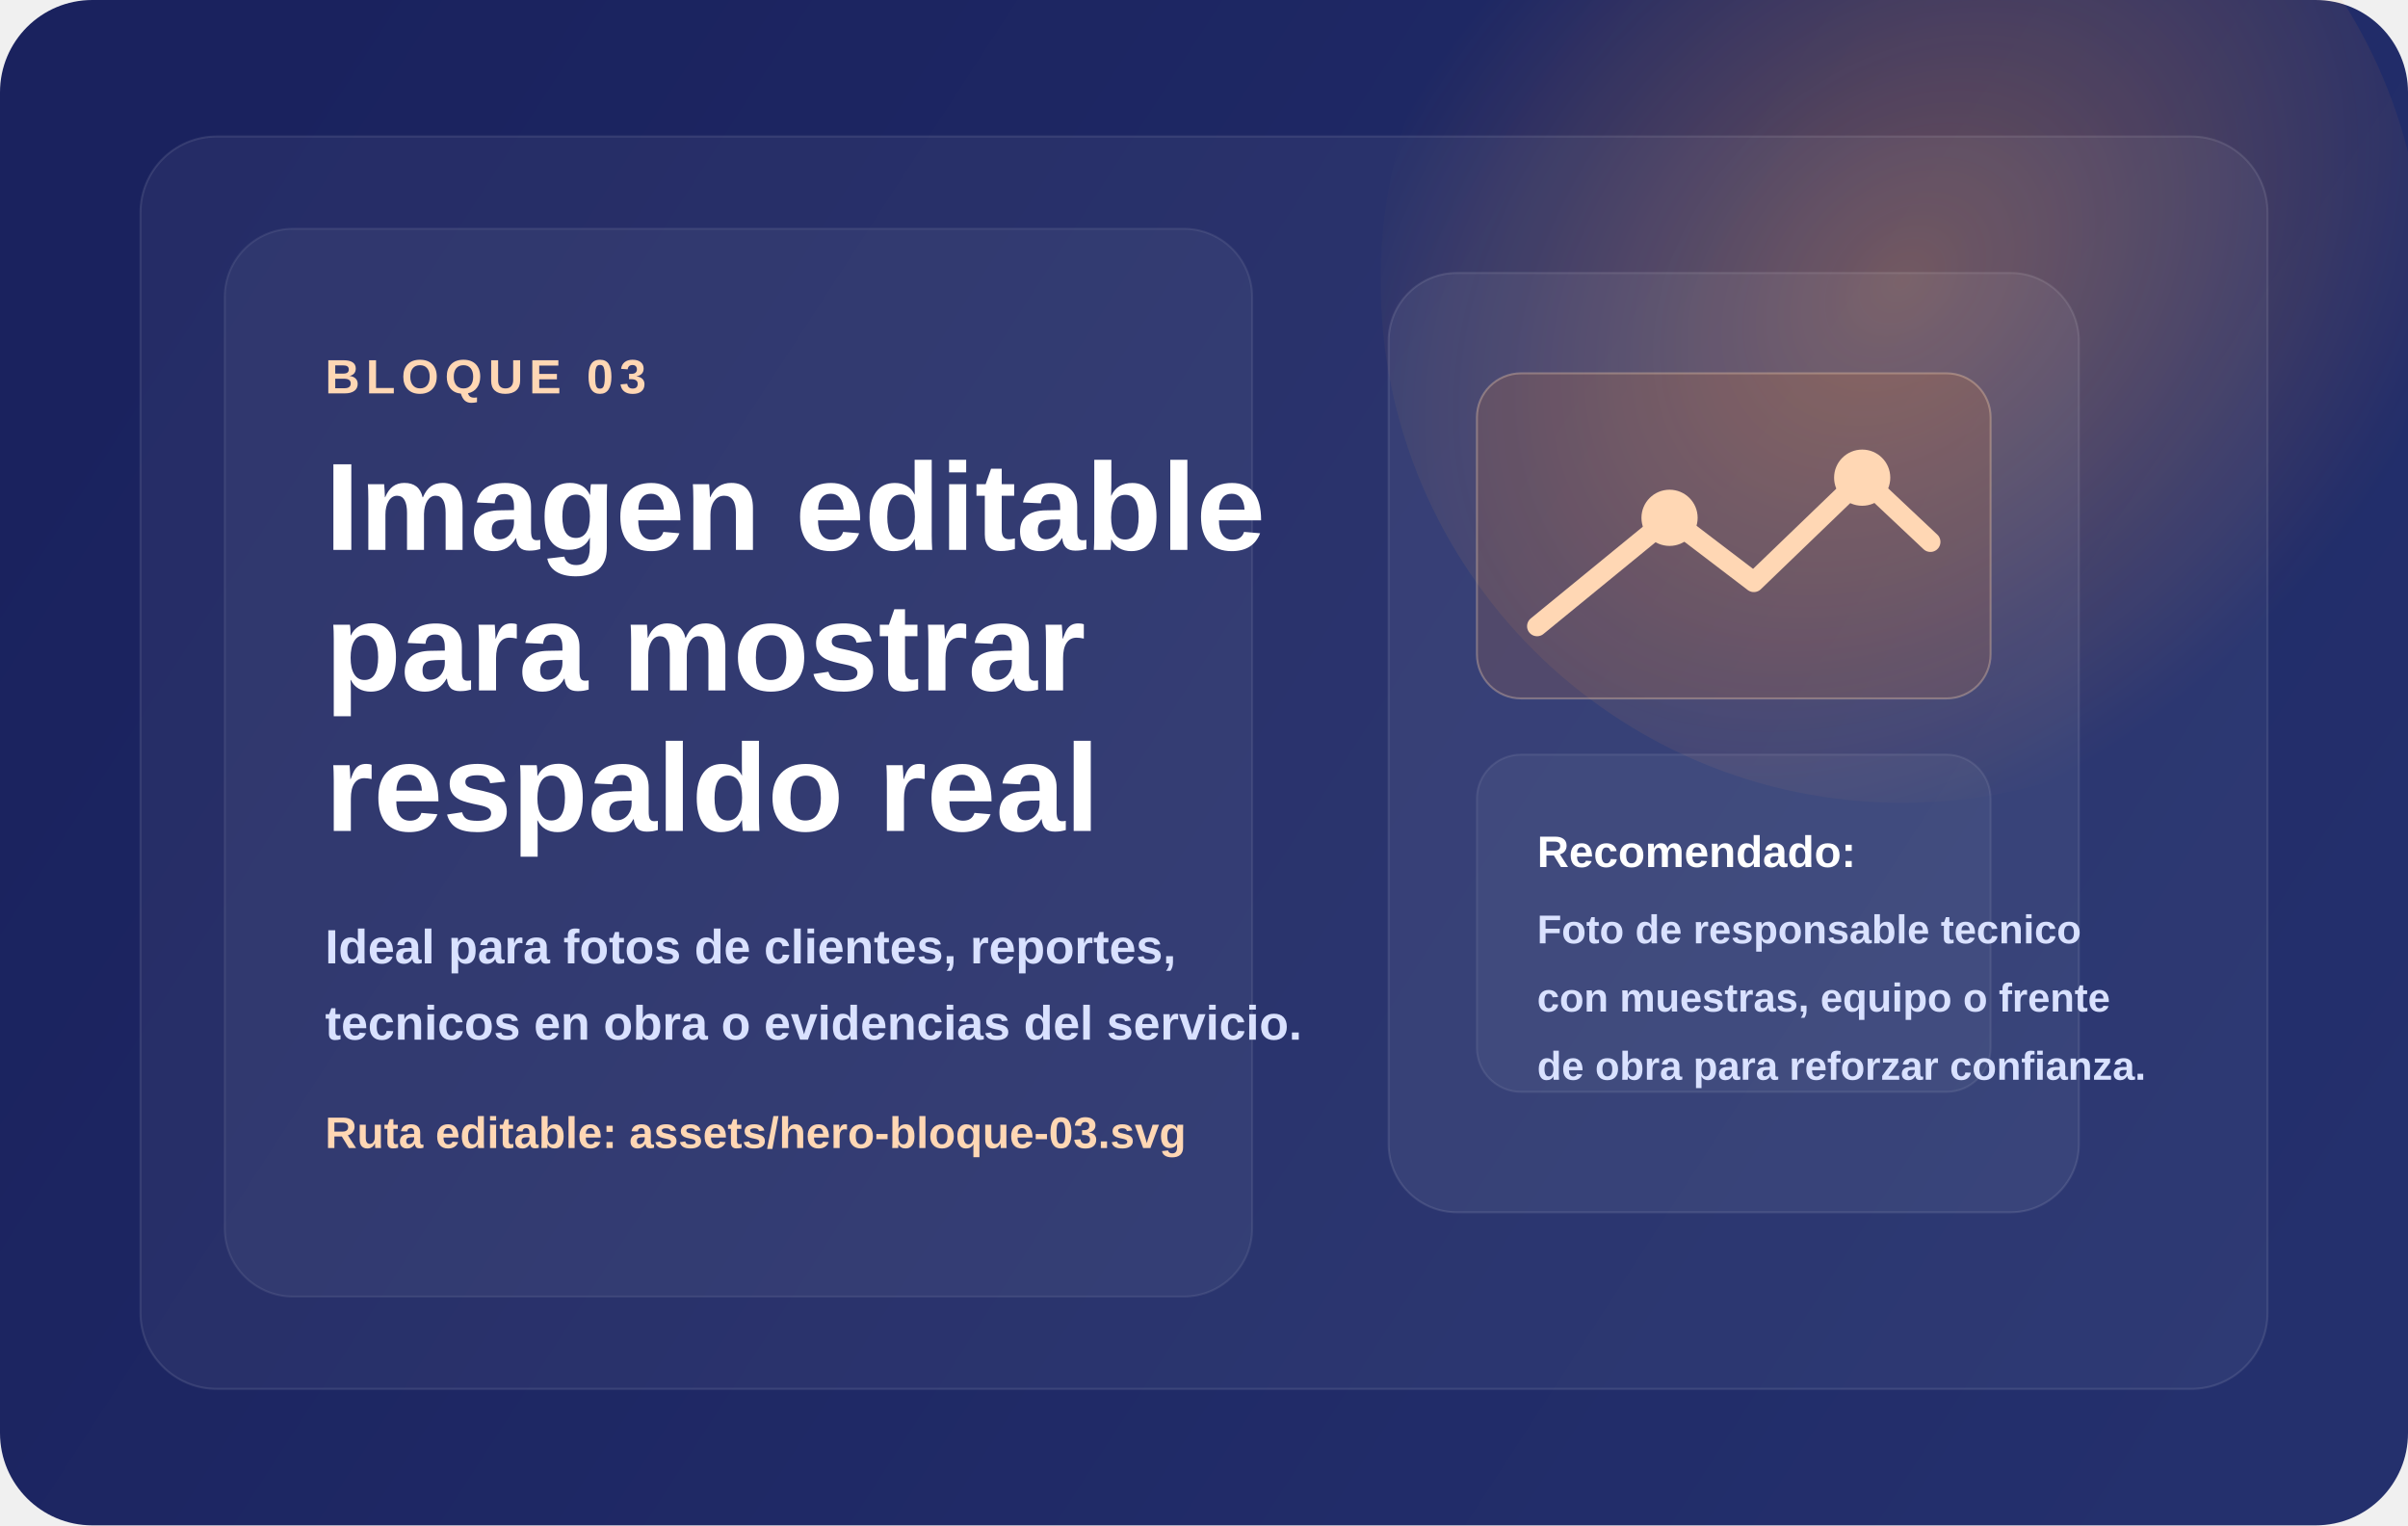
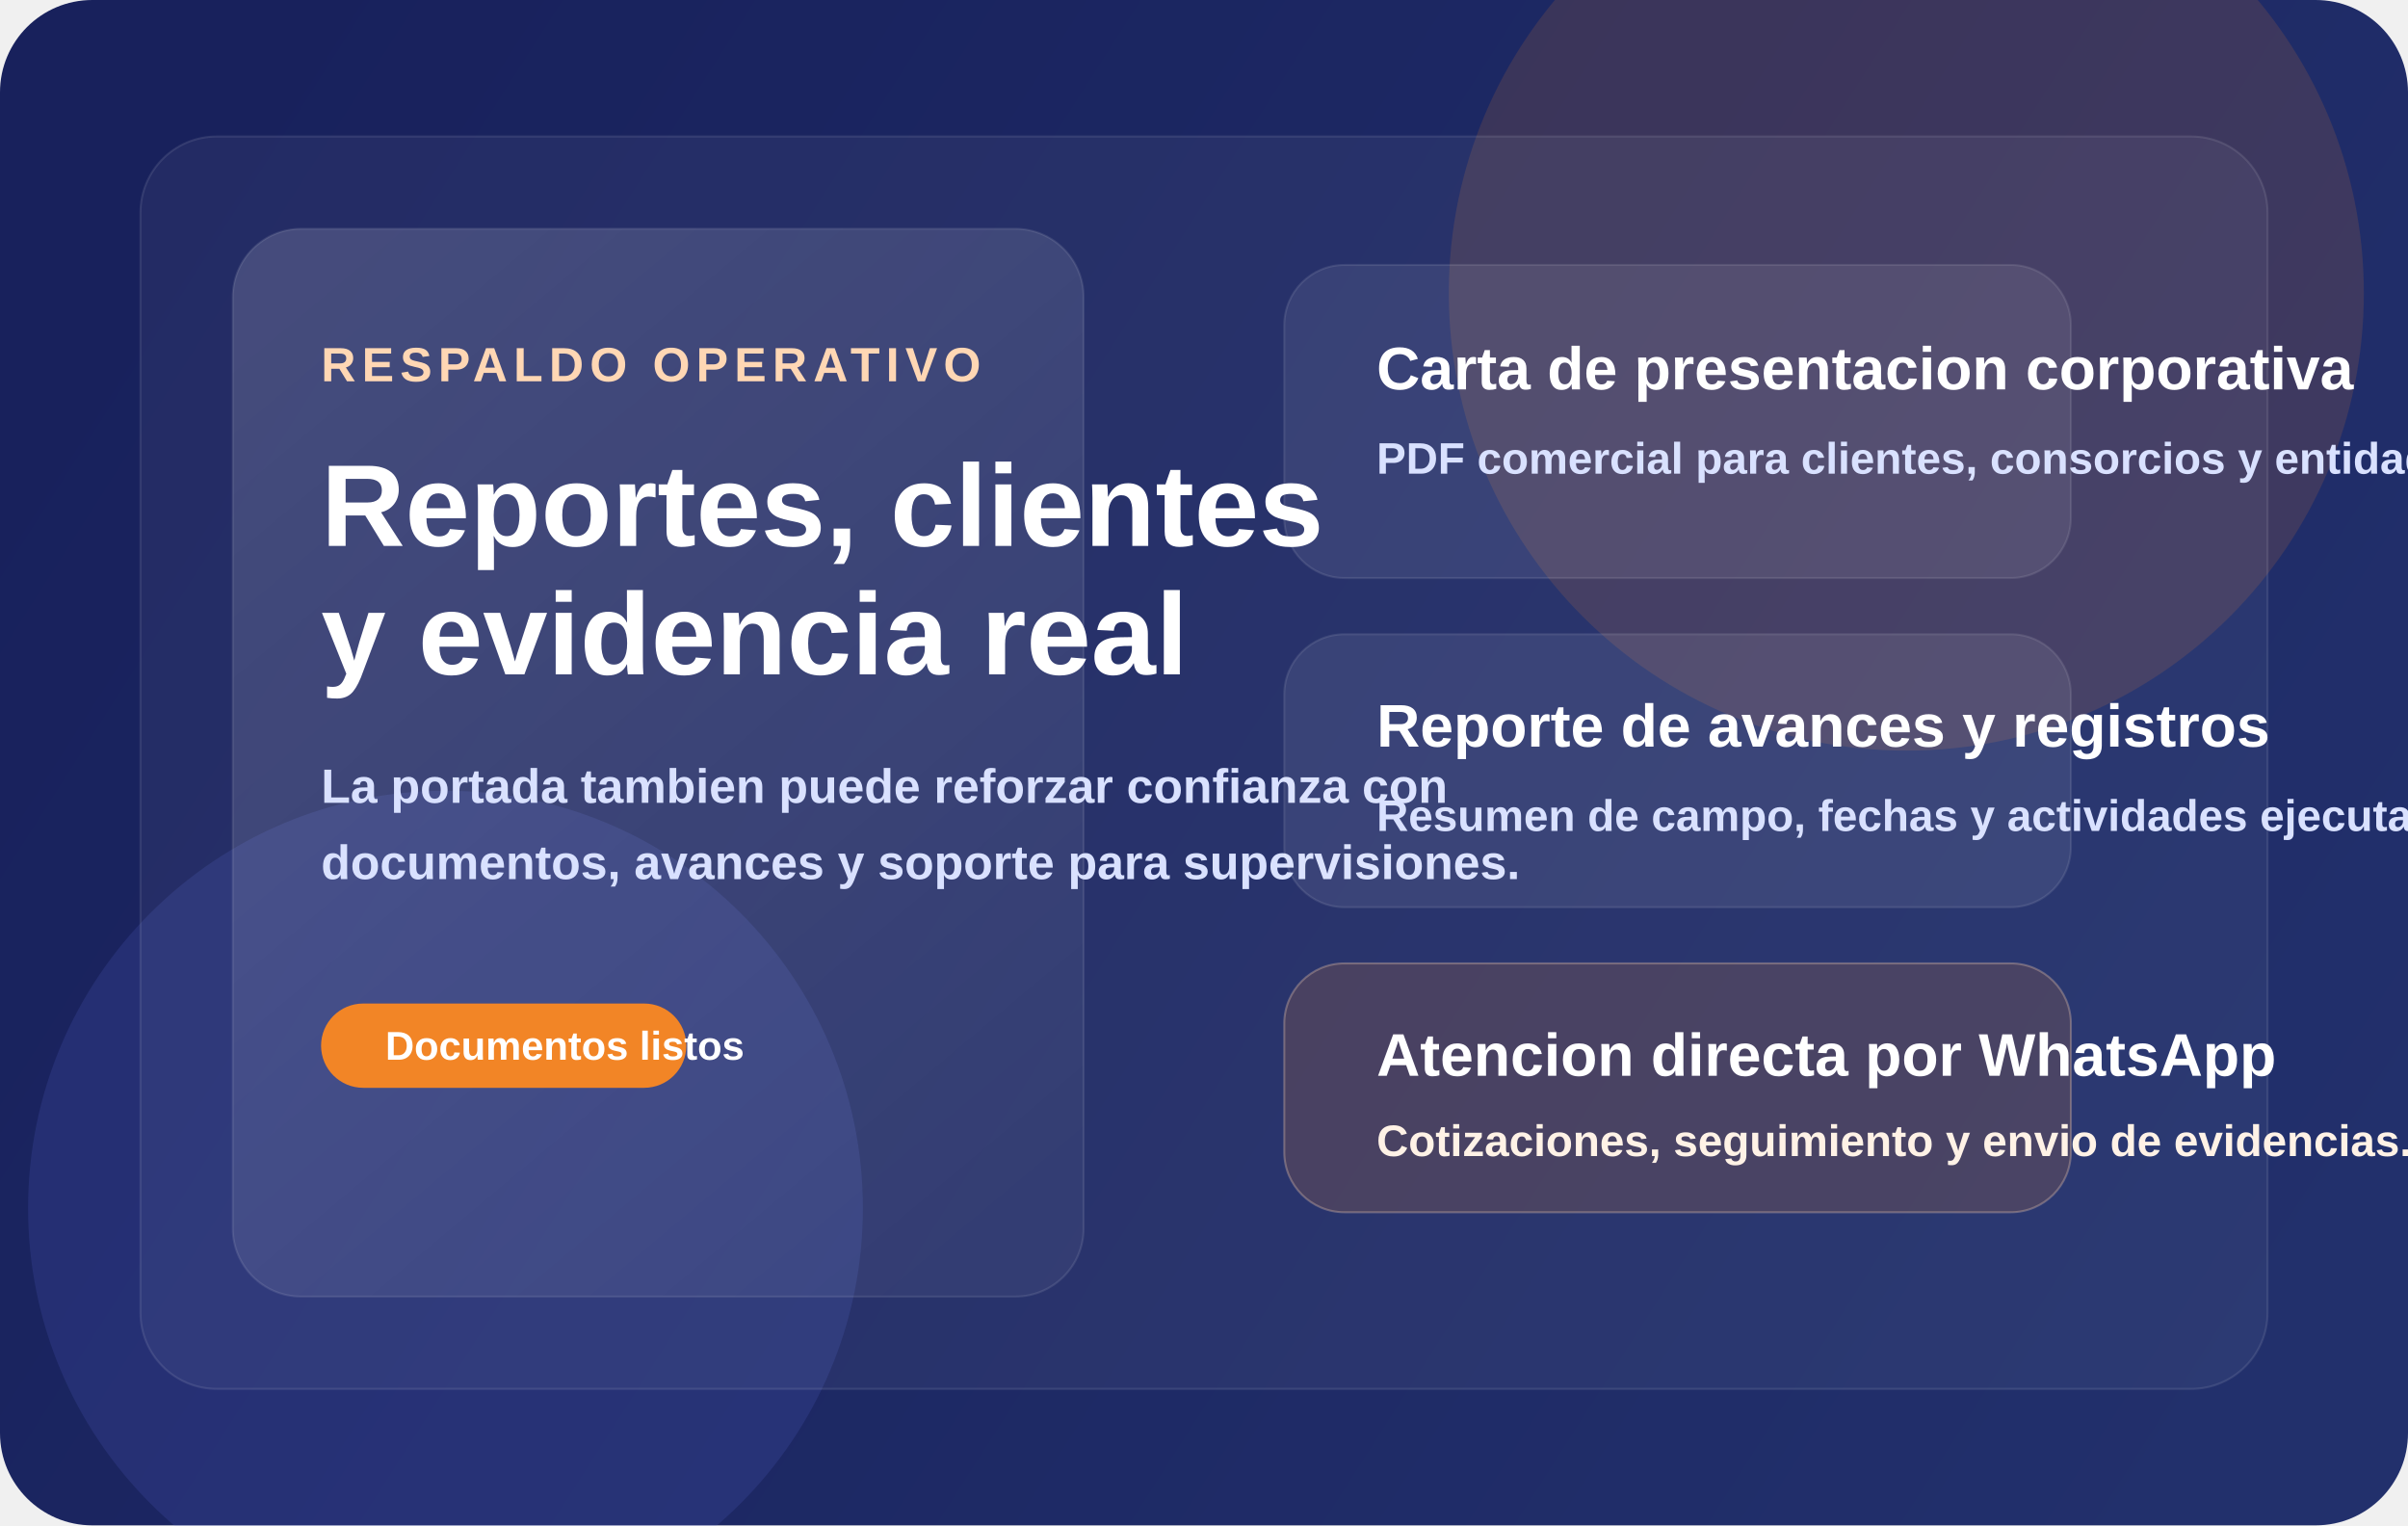
<svg xmlns="http://www.w3.org/2000/svg" width="1200" height="760" viewBox="0 0 1200 760" fill="none">
  <defs>
-     <linearGradient id="bg3" x1="110" y1="60" x2="1118" y2="714" gradientUnits="userSpaceOnUse">
-       <stop stop-color="#1A225E" />
-       <stop offset="1" stop-color="#24306D" />
+     <linearGradient id="bg3" x1="98" y1="60" x2="1120" y2="714" gradientUnits="userSpaceOnUse">
+       <stop stop-color="#18215C" />
+       <stop offset="1" stop-color="#22306C" />
    </linearGradient>
-     <radialGradient id="glow3" cx="0" cy="0" r="1" gradientUnits="userSpaceOnUse" gradientTransform="translate(948 140) rotate(136) scale(336.114 248.453)">
-       <stop stop-color="#FF9A3F" stop-opacity="0.34" />
-       <stop offset="1" stop-color="#FF9A3F" stop-opacity="0" />
-     </radialGradient>
+     <linearGradient id="doc3" x1="134" y1="148" x2="516" y2="604" gradientUnits="userSpaceOnUse">
+       <stop stop-color="#FFFFFF" stop-opacity="0.15" />
+       <stop offset="1" stop-color="#FFFFFF" stop-opacity="0.05" />
+     </linearGradient>
  </defs>
  <rect width="1200" height="760" rx="46" fill="url(#bg3)" />
-   <circle cx="948" cy="140" r="260" fill="url(#glow3)" />
+   <circle cx="950" cy="146" r="228" fill="#F28526" fill-opacity="0.14" />
+   <circle cx="222" cy="602" r="208" fill="#5F6EDE" fill-opacity="0.16" />
  <rect x="70" y="68" width="1060" height="624" rx="38" fill="white" fill-opacity="0.05" stroke="white" stroke-opacity="0.1" />
-   <rect x="112" y="114" width="512" height="532" rx="34" fill="white" fill-opacity="0.05" stroke="white" stroke-opacity="0.08" />
-   <text x="162" y="196" fill="#FFD7B4" font-family="Segoe UI, Arial, sans-serif" font-size="24" font-weight="800" letter-spacing="3">BLOQUE 03</text>
-   <text x="162" y="274" fill="white" font-family="Segoe UI, Arial, sans-serif" font-size="62" font-weight="800">Imagen editable</text>
-   <text x="162" y="344" fill="white" font-family="Segoe UI, Arial, sans-serif" font-size="62" font-weight="800">para mostrar</text>
-   <text x="162" y="414" fill="white" font-family="Segoe UI, Arial, sans-serif" font-size="62" font-weight="800">respaldo real</text>
-   <text x="162" y="480" fill="#D9E1FF" font-family="Segoe UI, Arial, sans-serif" font-size="24" font-weight="600">Ideal para fotos de clientes, reportes,</text>
-   <text x="162" y="518" fill="#D9E1FF" font-family="Segoe UI, Arial, sans-serif" font-size="24" font-weight="600">tecnicos en obra o evidencias del servicio.</text>
-   <text x="162" y="572" fill="#FFD7B4" font-family="Segoe UI, Arial, sans-serif" font-size="22" font-weight="800">Ruta editable: assets/hero-bloque-03.svg</text>
-   <rect x="692" y="136" width="344" height="468" rx="34" fill="white" fill-opacity="0.06" stroke="white" stroke-opacity="0.1" />
-   <rect x="736" y="186" width="256" height="162" rx="22" fill="#F28526" fill-opacity="0.14" stroke="#FFD7B4" stroke-opacity="0.32" />
-   <path d="M766 312L832 258L874 290L928 238L962 270" stroke="#FFD7B4" stroke-width="10" stroke-linecap="round" stroke-linejoin="round" />
-   <circle cx="832" cy="258" r="14" fill="#FFD7B4" />
-   <circle cx="928" cy="238" r="14" fill="#FFD7B4" />
-   <rect x="736" y="376" width="256" height="168" rx="22" fill="white" fill-opacity="0.05" stroke="white" stroke-opacity="0.08" />
-   <text x="766" y="432" fill="white" font-family="Segoe UI, Arial, sans-serif" font-size="22" font-weight="800">Recomendado:</text>
-   <text x="766" y="470" fill="#D9E1FF" font-family="Segoe UI, Arial, sans-serif" font-size="20" font-weight="600">Foto de responsable tecnico</text>
-   <text x="766" y="504" fill="#D9E1FF" font-family="Segoe UI, Arial, sans-serif" font-size="20" font-weight="600">con muestras, equipo o frente</text>
-   <text x="766" y="538" fill="#D9E1FF" font-family="Segoe UI, Arial, sans-serif" font-size="20" font-weight="600">de obra para reforzar confianza.</text>
+   <rect x="116" y="114" width="424" height="532" rx="34" fill="url(#doc3)" stroke="white" stroke-opacity="0.1" />
+   <text x="160" y="190" fill="#FFD7B4" font-family="Segoe UI, Arial, sans-serif" font-size="24" font-weight="800" letter-spacing="3">RESPALDO OPERATIVO</text>
+   <text x="160" y="272" fill="white" font-family="Segoe UI, Arial, sans-serif" font-size="58" font-weight="800">Reportes, clientes</text>
+   <text x="160" y="336" fill="white" font-family="Segoe UI, Arial, sans-serif" font-size="58" font-weight="800">y evidencia real</text>
+   <text x="160" y="400" fill="#D9E1FF" font-family="Segoe UI, Arial, sans-serif" font-size="24" font-weight="600">La portada tambien puede reforzar confianza con</text>
+   <text x="160" y="438" fill="#D9E1FF" font-family="Segoe UI, Arial, sans-serif" font-size="24" font-weight="600">documentos, avances y soporte para supervisiones.</text>
+   <rect x="160" y="500" width="182" height="42" rx="21" fill="#F28526" />
+   <text x="192" y="528" fill="white" font-family="Segoe UI, Arial, sans-serif" font-size="20" font-weight="800">Documentos listos</text>
+   <rect x="640" y="132" width="392" height="156" rx="30" fill="white" fill-opacity="0.08" stroke="white" stroke-opacity="0.1" />
+   <rect x="640" y="316" width="392" height="136" rx="30" fill="white" fill-opacity="0.08" stroke="white" stroke-opacity="0.1" />
+   <rect x="640" y="480" width="392" height="124" rx="30" fill="#F28526" fill-opacity="0.16" stroke="#FFD7B4" stroke-opacity="0.3" />
+   <text x="686" y="194" fill="white" font-family="Segoe UI, Arial, sans-serif" font-size="30" font-weight="800">Carta de presentacion corporativa</text>
+   <text x="686" y="236" fill="#D9E1FF" font-family="Segoe UI, Arial, sans-serif" font-size="22" font-weight="600">PDF comercial para clientes, consorcios y entidades.</text>
+   <text x="686" y="372" fill="white" font-family="Segoe UI, Arial, sans-serif" font-size="30" font-weight="800">Reporte de avances y registros</text>
+   <text x="686" y="414" fill="#D9E1FF" font-family="Segoe UI, Arial, sans-serif" font-size="22" font-weight="600">Resumen de campo, fechas y actividades ejecutadas.</text>
+   <text x="686" y="536" fill="white" font-family="Segoe UI, Arial, sans-serif" font-size="30" font-weight="800">Atencion directa por WhatsApp</text>
+   <text x="686" y="576" fill="#FFF2E6" font-family="Segoe UI, Arial, sans-serif" font-size="22" font-weight="600">Cotizaciones, seguimiento y envio de evidencias.</text>
</svg>
